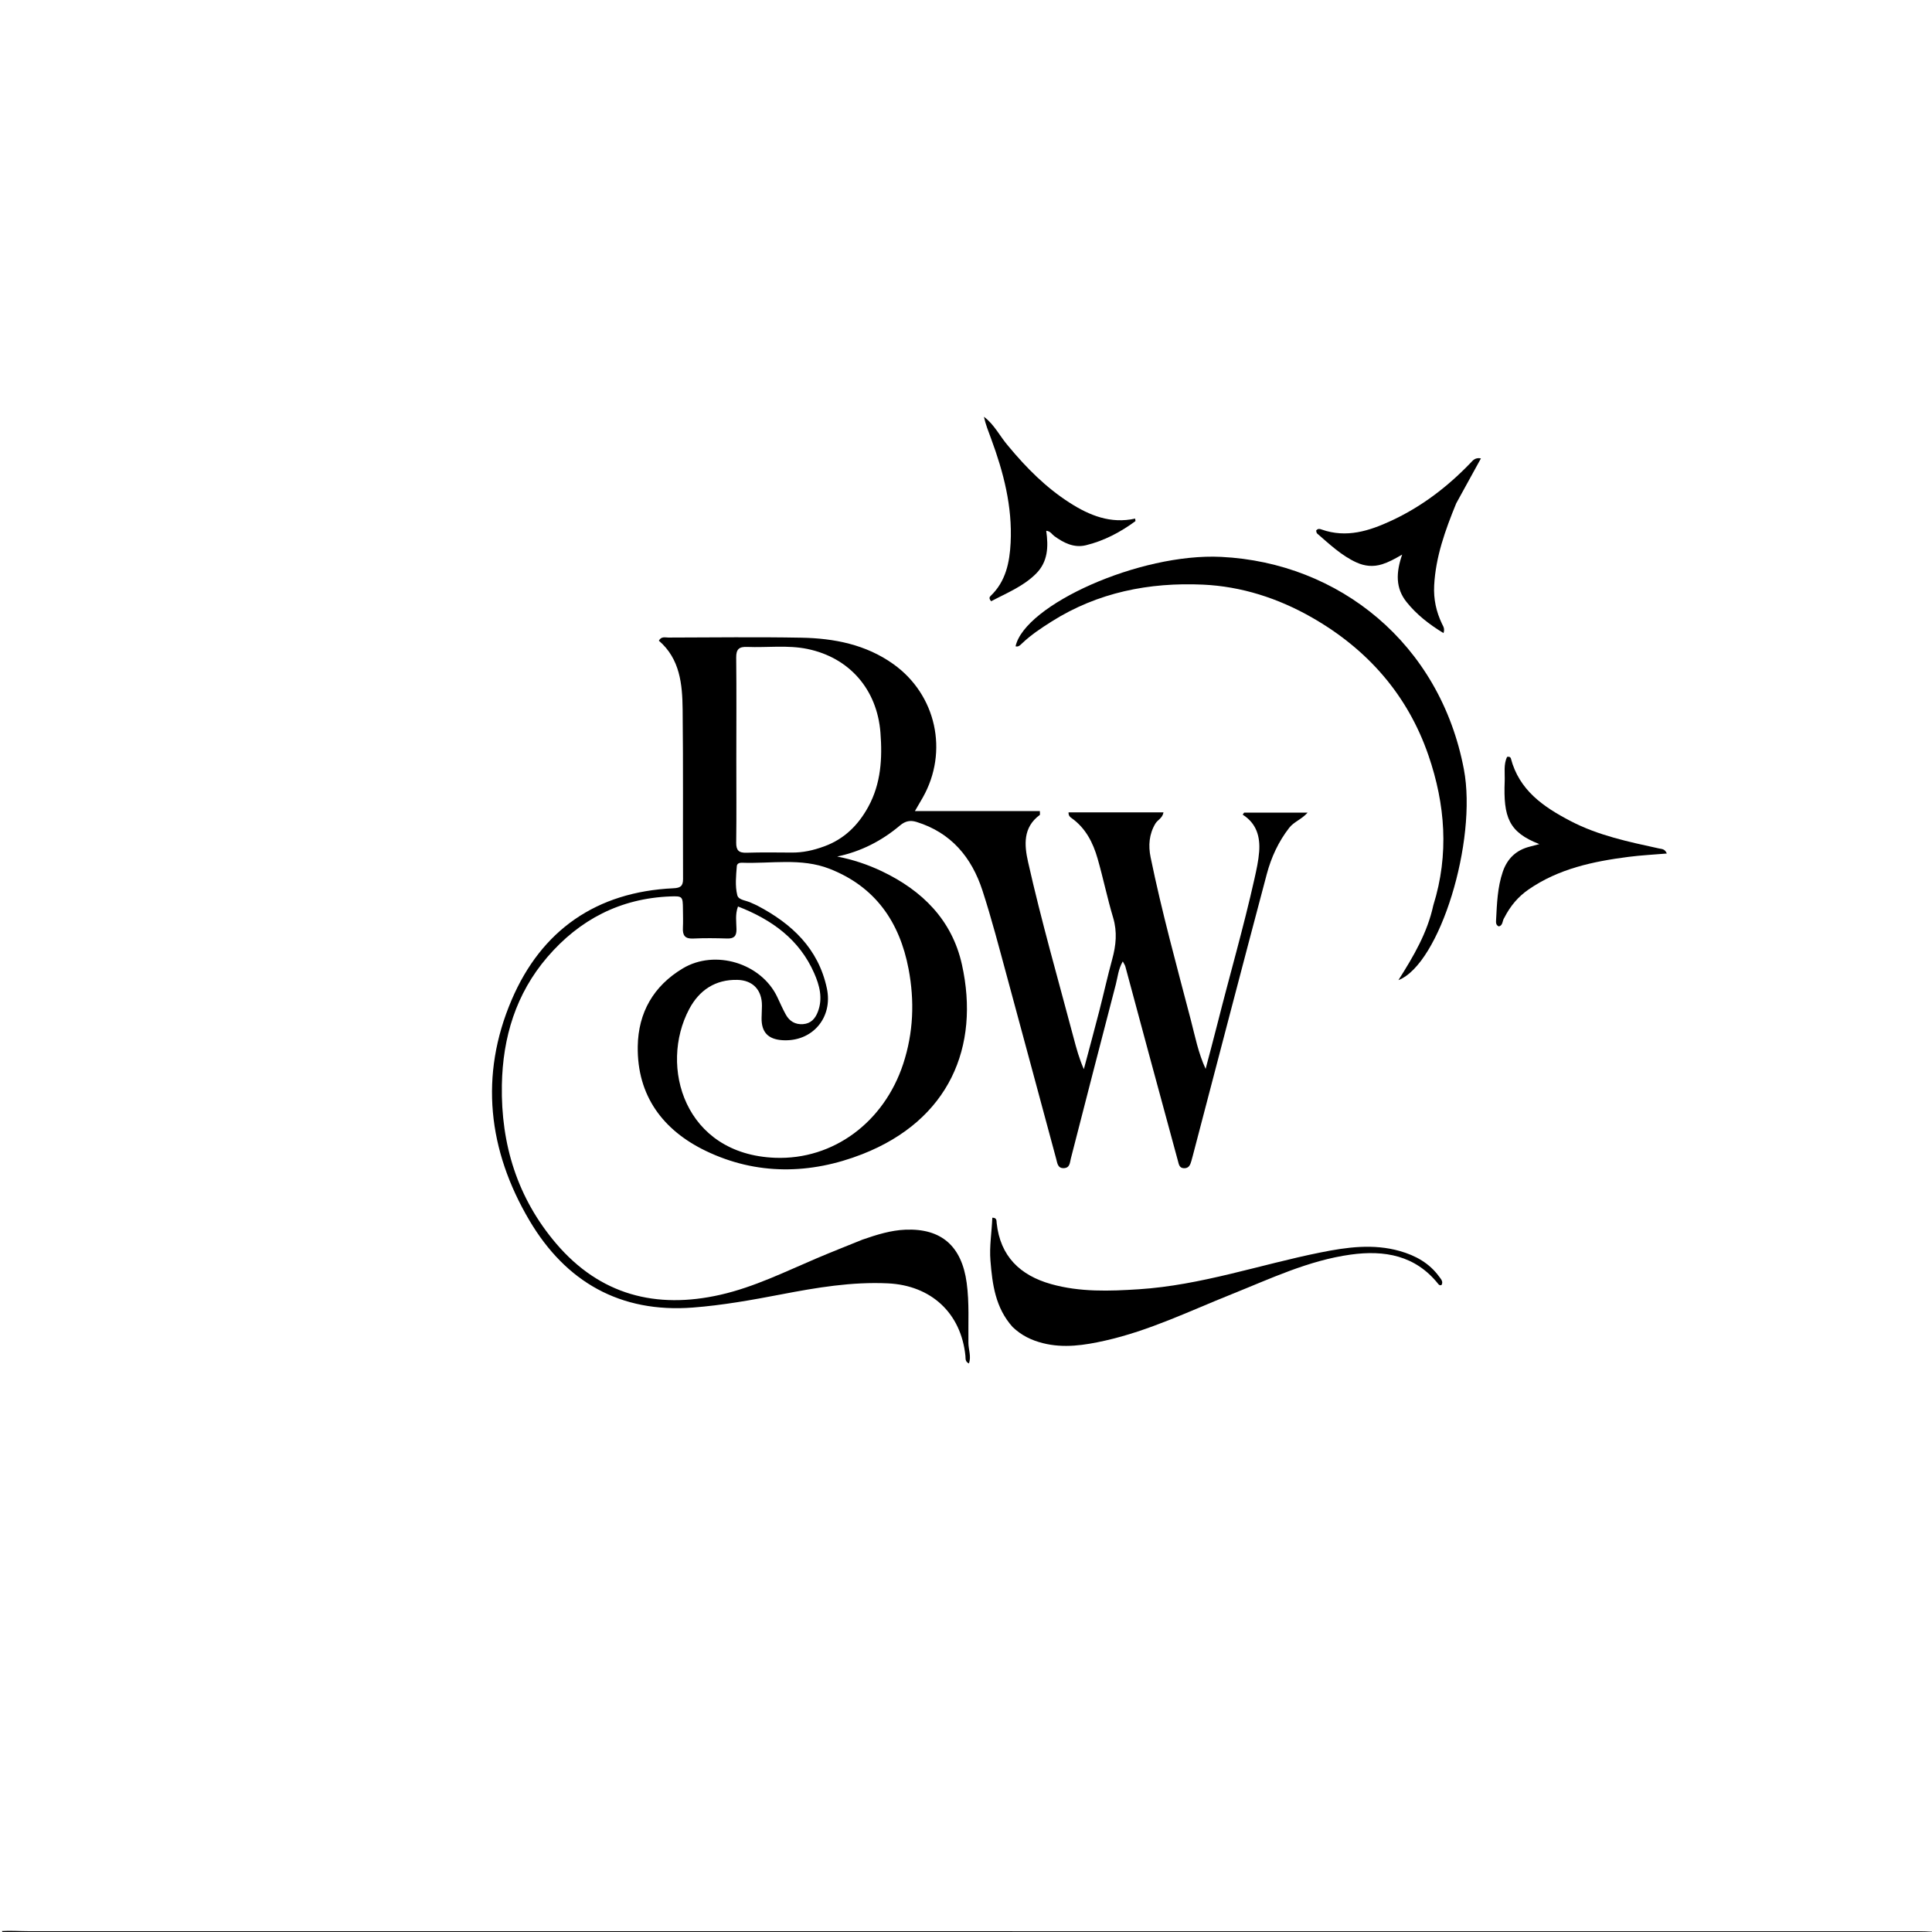
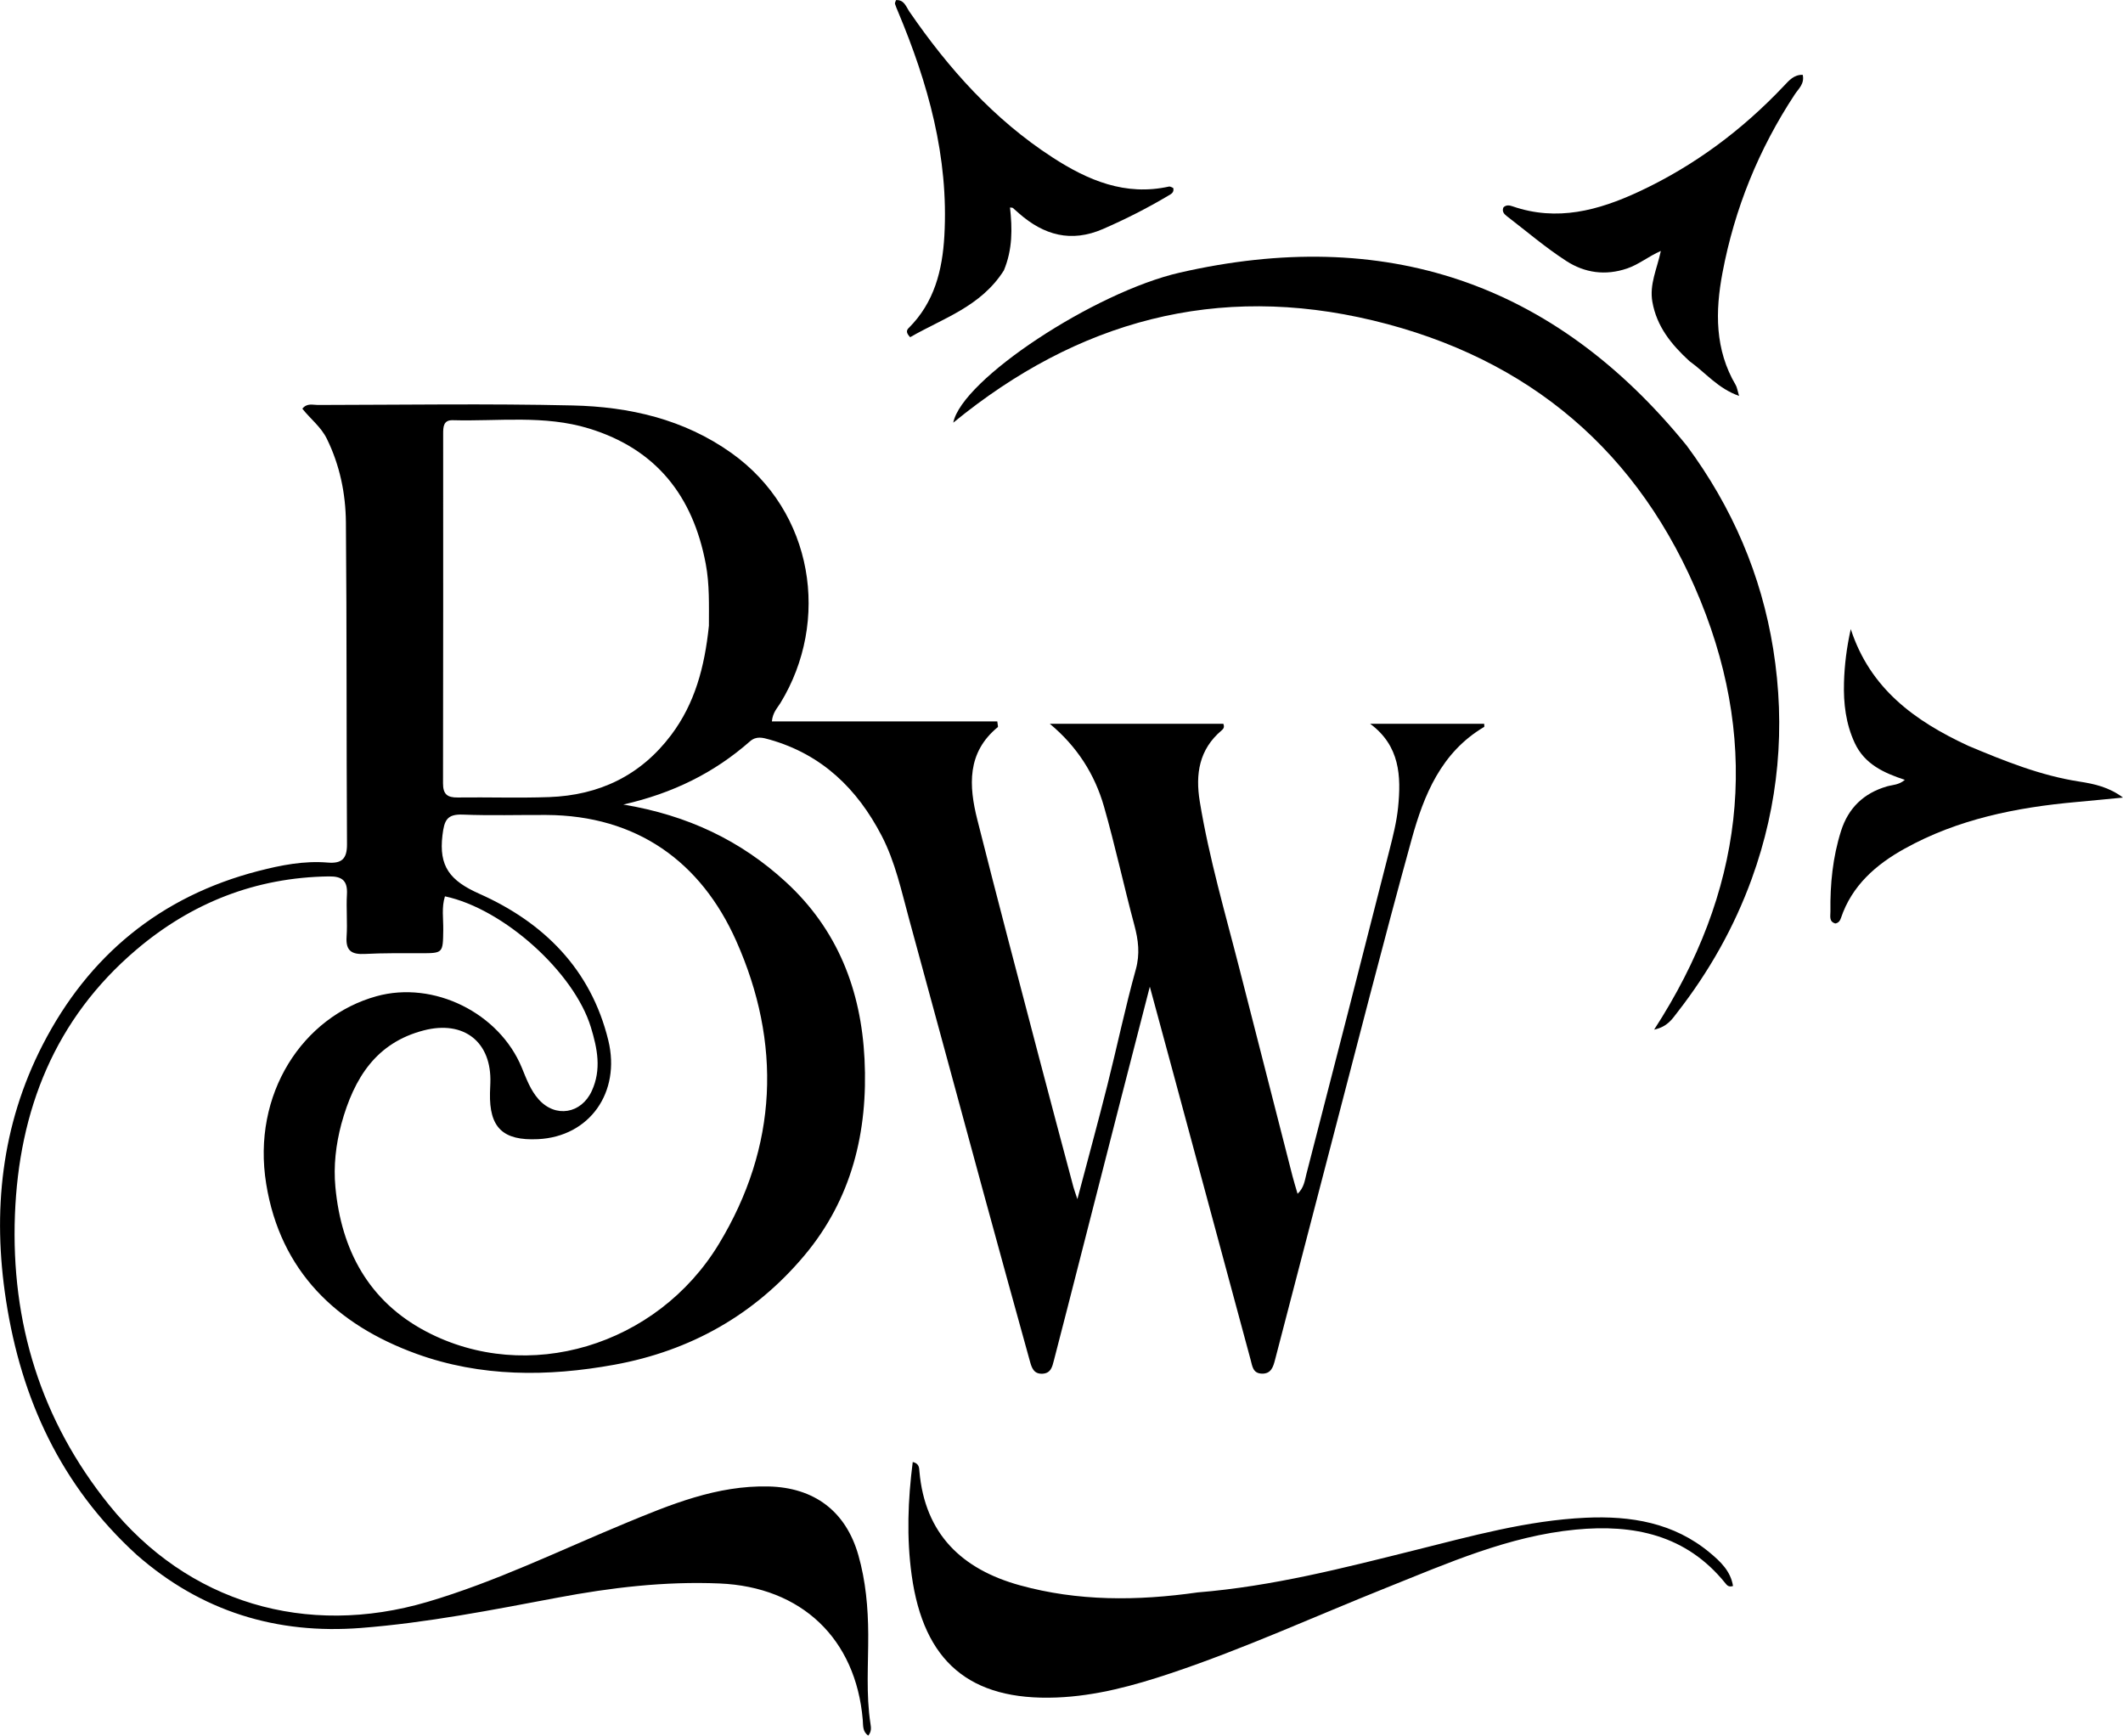
- <svg xmlns="http://www.w3.org/2000/svg" version="1.1" id="Layer_1" x="0px" y="0px" width="100%" viewBox="0 0 1024 1024" enable-background="new 0 0 1024 1024" xml:space="preserve">
-   <path fill="#000000" opacity="1" stroke="none" d=" M1,1023.5   C5.643,1023.203 10.287,1023.583 14.93,1023.583   C348.985,1023.614 683.039,1023.614 1017.094,1023.624   C1019.424,1023.624 1021.755,1023.719 1024.543,1023.885   C1024.782,1024.308 1025.506,1025.043 1024.5,1025.01   C1023.168,1024.968 1021.833,1025 1020.5,1025   C682.167,1025 343.833,1025.002 5.5,1024.938   C4.037,1024.938 2.109,1026.092 1,1023.5  z" />
-   <path fill="#000000" opacity="1" stroke="none" d=" M457.163,657.018   C464.784,654.375 472.133,652.09 479.835,651.765   C499.023,650.953 509.737,660.562 512.359,679.911   C513.802,690.556 513.13,701.194 513.278,711.833   C513.327,715.357 514.858,718.917 513.574,722.661   C511.429,721.708 511.837,720.025 511.696,718.643   C509.382,695.884 493.457,681.282 470.591,680.201   C451.432,679.295 432.781,682.457 414.147,686.032   C398.609,689.013 383.007,691.819 367.262,693.028   C328.806,695.982 299.895,679.487 280.625,646.9   C258.646,609.731 254.067,569.971 271.176,529.962   C286.981,493.006 316.111,472.686 356.963,470.797   C360.507,470.633 362.043,469.727 362.028,465.95   C361.91,435.954 362.149,405.955 361.81,375.963   C361.658,362.578 360.398,349.215 349.208,339.571   C350.545,337.15 352.592,337.919 354.254,337.915   C377.751,337.863 401.255,337.553 424.744,337.99   C442.1,338.313 458.911,341.586 473.47,351.961   C496.233,368.184 502.851,398.32 489.127,422.645   C487.995,424.652 486.815,426.631 484.916,429.898   C507.677,429.898 529.43,429.898 551.148,429.898   C551.148,431.318 551.28,431.816 551.129,431.927   C542.116,438.526 542.877,447.878 544.909,456.912   C551.953,488.238 560.833,519.102 569.052,550.133   C570.518,555.668 572.015,561.196 574.461,566.68   C577.179,556.456 579.959,546.248 582.597,536.003   C584.962,526.82 586.997,517.549 589.501,508.405   C591.518,501.045 592.24,493.916 589.983,486.375   C586.887,476.03 584.719,465.41 581.738,455.027   C579.315,446.587 575.408,438.893 567.942,433.587   C567.147,433.022 566.301,432.398 566.349,430.58   C583.053,430.58 599.772,430.58 616.667,430.58   C616.137,433.672 613.561,434.535 612.38,436.512   C609.014,442.148 608.576,448.207 609.846,454.386   C615.813,483.409 623.681,511.966 631.162,540.617   C633.414,549.243 635.078,558.035 639.004,566.533   C641.101,558.538 643.263,550.56 645.282,542.545   C651.745,516.898 659.15,491.49 664.911,465.665   C665.96,460.964 667.018,456.206 667.379,451.422   C667.969,443.608 666.098,436.512 658.648,431.774   C658.907,431.414 659.167,431.055 659.427,430.696   C670.373,430.696 681.319,430.696 693.077,430.696   C689.858,434.334 685.825,435.524 683.33,438.73   C677.593,446.104 673.769,454.445 671.414,463.309   C658.214,513.002 645.262,562.76 632.224,612.495   C631.97,613.461 631.709,614.425 631.436,615.386   C630.865,617.391 630.143,619.256 627.547,619.184   C625.057,619.116 624.818,617.113 624.344,615.37   C619.148,596.263 613.954,577.155 608.788,558.04   C604.664,542.781 600.586,527.509 596.456,512.252   C596.254,511.505 595.752,510.839 595.098,509.571   C592.709,513.678 592.421,517.858 591.408,521.73   C583.368,552.468 575.506,583.253 567.578,614.02   C567.018,616.196 567.127,618.983 563.891,619.142   C560.593,619.304 560.406,616.455 559.832,614.339   C551.088,582.067 542.471,549.761 533.693,517.499   C529.547,502.258 525.594,486.939 520.702,471.933   C514.992,454.417 504.112,441.314 485.782,435.646   C482.486,434.627 479.834,435.142 477.063,437.479   C467.366,445.659 456.352,451.334 443.711,453.977   C452.01,455.577 459.932,458.221 467.476,461.818   C488.874,472.022 504.613,487.664 509.845,511.253   C519.492,554.752 503.098,593.668 457.083,611.71   C429.551,622.505 401.023,623.005 373.999,609.959   C351.443,599.07 337.61,580.798 338.02,554.577   C338.299,536.711 346.334,522.589 361.924,513.258   C378.99,503.043 403.41,510.47 411.945,528.383   C413.449,531.54 414.836,534.765 416.532,537.817   C418.466,541.297 421.531,543.111 425.617,542.816   C429.826,542.511 432.116,539.877 433.514,536.179   C436.203,529.07 434.375,522.272 431.547,515.825   C423.687,497.905 409.156,487.469 391.152,480.45   C389.574,484.671 390.307,488.664 390.35,492.53   C390.392,496.241 388.971,497.546 385.332,497.427   C379.339,497.232 373.325,497.164 367.339,497.448   C363.009,497.654 361.757,495.712 361.953,491.803   C362.119,488.478 361.995,485.138 361.968,481.806   C361.914,475.15 361.749,474.876 355.291,475.125   C328.789,476.146 307.142,487.418 290.093,507.291   C273.457,526.683 266.451,549.805 266,575.091   C265.439,606.597 274.271,635.075 294.827,659.166   C317.991,686.313 347.716,694.031 381.917,686.231   C399.728,682.169 416.066,674.075 432.757,666.97   C440.72,663.581 448.779,660.422 457.163,657.018  M398.628,478.731   C399.538,479.143 400.471,479.511 401.355,479.974   C419.646,489.561 433.752,502.69 438.26,523.853   C441.581,539.44 430.461,552.345 414.655,551.326   C407.089,550.838 403.544,547.062 403.653,539.568   C403.684,537.404 403.83,535.24 403.846,533.076   C403.907,524.753 399.064,519.533 390.78,519.355   C379.085,519.104 370.602,524.847 365.31,534.795   C349.156,565.165 362.762,611.853 410.868,613.655   C441.738,614.811 468.595,594.714 478.724,563.858   C484.154,547.314 484.782,530.528 481.561,513.566   C476.83,488.652 463.907,469.946 439.68,460.479   C424.602,454.588 408.707,457.851 393.163,457.265   C391.929,457.218 390.638,457.692 390.531,459.06   C390.126,464.203 389.537,469.487 390.773,474.455   C391.465,477.238 395.497,477.079 398.628,478.731  M436.976,448.547   C447.506,444.68 454.884,437.343 460.195,427.646   C466.971,415.275 467.711,401.876 466.654,388.301   C464.871,365.402 450.211,348.533 427.897,343.95   C417.402,341.795 406.625,343.32 395.988,342.878   C391.695,342.7 390.15,344.118 390.2,348.568   C390.404,366.558 390.268,384.552 390.266,402.544   C390.264,417.205 390.397,431.867 390.203,446.525   C390.147,450.68 391.539,452.092 395.656,451.963   C403.645,451.714 411.648,451.819 419.644,451.88   C425.388,451.923 430.886,450.793 436.976,448.547  z" />
-   <path fill="#000000" opacity="1" stroke="none" d=" M759.689,479.825   C768.155,452.781 765.976,426.17 757.129,400.418   C746.119,368.37 724.846,344.143 695.36,327.295   C677.424,317.046 657.936,310.779 637.514,309.862   C609.151,308.589 581.847,313.933 557.313,329.456   C551.822,332.93 546.419,336.51 541.693,341.021   C540.776,341.896 539.839,343.003 538.268,342.56   C543.092,320.656 603.938,293.045 647.212,295.158   C709.696,298.207 763.235,341.018 775.887,407.739   C783.068,445.607 763.129,510.955 741.19,519.494   C749.376,506.583 756.548,494.311 759.689,479.825  z" />
-   <path fill="#000000" opacity="1" stroke="none" d=" M536.68,703.317   C527.543,693.11 525.979,680.721 524.957,668.206   C524.333,660.579 525.656,653.027 525.951,645.413   C528.415,645.381 528.129,647.039 528.253,648.205   C530.138,665.878 540.689,675.965 557.062,680.581   C572.352,684.891 588.003,684.347 603.672,683.331   C636.636,681.196 667.798,670.287 699.873,663.836   C713.772,661.041 727.811,659.08 741.889,663.066   C750.274,665.44 757.603,669.487 762.823,676.69   C763.722,677.931 765.09,679.275 764.036,681.087   C763.172,681.449 762.675,680.997 762.26,680.477   C750.15,665.32 733.764,662.496 715.902,664.961   C693.554,668.044 673.332,677.742 652.649,686.018   C630.585,694.848 609.099,705.32 585.725,710.56   C574.803,713.008 563.818,714.72 552.632,711.872   C546.694,710.359 541.384,707.823 536.68,703.317  z" />
-   <path fill="#000000" opacity="1" stroke="none" d=" M797.362,486.338   C796.154,488.032 796.696,490.439 794.444,491.025   C792.775,490.361 792.885,488.914 792.953,487.63   C793.412,479.001 793.67,470.339 796.511,462.039   C798.903,455.049 803.609,450.551 810.815,448.736   C812.341,448.352 813.857,447.932 815.893,447.392   C799.652,441.113 796.776,433.132 797.52,414.054   C797.688,409.739 796.842,405.155 798.801,401.143   C799.955,400.944 800.606,401.28 800.778,401.938   C805.192,418.836 817.974,427.626 832.361,435.14   C847.173,442.876 863.26,446.189 879.331,449.707   C880.72,450.011 882.403,449.843 883.456,452.384   C876.502,452.975 869.781,453.302 863.128,454.159   C844.389,456.572 826.092,460.429 810.136,471.47   C804.66,475.259 800.541,480.138 797.362,486.338  z" />
-   <path fill="#000000" opacity="1" stroke="none" d=" M771.812,266.812   C765.986,281.061 760.926,295.116 760.138,310.351   C759.766,317.53 761.212,324.219 764.294,330.646   C764.911,331.933 765.898,333.21 765.08,335.548   C757.565,330.975 750.875,325.81 745.483,319.055   C739.643,311.739 739.859,303.515 743.178,293.932   C738.929,296.416 735.893,298.016 732.567,299.067   C727.823,300.566 723.292,300.086 718.958,298.111   C710.972,294.47 704.68,288.425 698.125,282.788   C697.724,282.442 697.719,281.636 697.582,281.208   C698.591,279.945 699.629,280.351 700.52,280.664   C713.688,285.286 725.747,281.423 737.608,275.9   C753.503,268.499 767.167,258.059 779.284,245.479   C780.59,244.122 781.82,242.339 784.925,242.96   C780.52,250.974 776.258,258.729 771.812,266.812  z" />
-   <path fill="#000000" opacity="1" stroke="none" d=" M534.488,236.509   C544.111,248.121 554.443,258.451 566.914,266.454   C577.521,273.261 588.726,277.737 601.652,274.866   C601.729,275.643 601.899,276.139 601.771,276.233   C593.809,282.098 585.138,286.669 575.531,289   C569.28,290.517 563.798,287.778 558.791,284.123   C557.505,283.184 556.718,281.489 554.521,281.326   C555.719,289.733 555.481,297.767 549.024,304.158   C542.182,310.93 533.406,314.365 525.34,318.67   C524.014,317.181 524.452,316.425 525.052,315.85   C533.117,308.13 535.138,298.076 535.659,287.601   C536.611,268.459 531.891,250.32 525.322,232.561   C523.916,228.763 522.401,225.005 521.494,220.891   C527.063,224.991 529.909,231.248 534.488,236.509  z" />
+ <svg xmlns="http://www.w3.org/2000/svg" version="1.1" id="Layer_1" x="0px" y="0px" enable-background="new 0 0 736 752" xml:space="preserve" viewBox="70.75 87.8 649.63 531.02">
+   <path fill="#000000" opacity="1" stroke="none" d=" M112.544,563.474   C89.394,542.33 77.275,515.956 72.598,485.691   C68.387,458.445 71.144,432.105 83.8,407.483   C97.838,380.172 119.83,362.037 149.801,354.285   C156.696,352.501 163.797,351.103 171.031,351.706   C175.261,352.059 176.957,350.614 176.93,346.11   C176.732,313.28 176.89,280.448 176.596,247.619   C176.518,238.789 174.728,230.111 170.753,222.027   C168.964,218.389 165.722,215.958 163.269,212.847   C164.687,211.047 166.483,211.708 168.011,211.705   C194.009,211.666 220.018,211.255 246.003,211.851   C263.318,212.247 280,216.035 294.544,226.384   C319.784,244.344 324.858,277.875 309.545,302.908   C308.608,304.44 307.197,305.757 306.945,308.524   C330.017,308.524 353.008,308.524 375.913,308.524   C376.035,309.653 376.216,310.148 376.082,310.258   C366.562,318.062 367.205,328.267 369.807,338.593   C375.896,362.765 382.287,386.862 388.598,410.978   C392.09,424.324 395.666,437.648 399.214,450.98   C399.417,451.744 399.704,452.487 400.427,454.681   C403.736,442.144 406.782,431.002 409.602,419.803   C412.567,408.032 415.042,396.131 418.292,384.442   C419.628,379.638 419.079,375.411 417.852,370.828   C414.624,358.781 411.996,346.567 408.57,334.58   C405.734,324.661 400.315,316.171 391.977,309.238   C409.718,309.238 427.46,309.238 445.076,309.238   C445.545,310.307 445.051,310.85 444.572,311.254   C437.667,317.079 436.501,324.648 437.875,333.017   C440.736,350.448 445.722,367.375 450.078,384.451   C455.456,405.538 460.86,426.619 466.265,447.7   C466.675,449.3 467.177,450.876 467.804,453.045   C469.791,451.179 469.998,448.956 470.485,447.076   C479.019,414.071 487.479,381.048 495.888,348.011   C496.993,343.669 498.113,339.271 498.56,334.832   C499.519,325.286 499.143,316.005 490.021,309.251   C501.634,309.251 513.246,309.251 524.898,309.251   C524.898,309.613 525.018,310.131 524.881,310.212   C511.771,317.963 506.454,331.007 502.716,344.55   C493.91,376.457 485.76,408.546 477.381,440.571   C471.867,461.646 466.432,482.741 460.914,503.814   C460.37,505.893 459.769,508.171 456.85,508.07   C454.128,507.976 453.965,505.801 453.445,503.872   C445.568,474.651 437.677,445.435 429.785,416.219   C427.53,407.87 425.262,399.525 422.592,389.677   C419.303,402.444 416.358,413.825 413.439,425.213   C408.073,446.153 402.724,467.097 397.364,488.038   C396.003,493.354 394.629,498.667 393.252,503.978   C392.746,505.933 392.336,507.991 389.691,508.097   C387.009,508.206 386.416,506.148 385.883,504.226   C381.129,487.076 376.39,469.923 371.709,452.754   C364.098,424.843 356.567,396.91 348.933,369.005   C346.567,360.358 344.712,351.538 340.521,343.477   C333.041,329.091 322.239,318.632 306.303,314.092   C304.147,313.478 302.179,312.91 300.224,314.63   C289.317,324.225 276.679,330.499 261.487,333.953   C281.111,337.22 297.369,344.936 311.197,357.631   C327.062,372.196 334.24,390.714 335.292,411.805   C336.399,434.013 331.399,454.643 316.869,471.944   C301.663,490.049 282.038,501.101 258.746,505.345   C238.297,509.071 217.808,509.135 198.126,501.986   C173.673,493.104 156.545,476.712 152.213,450.06   C147.723,422.433 163.454,398.824 185.964,392.597   C203.492,387.748 223.542,397.719 230.433,414.489   C231.828,417.884 233.082,421.352 235.567,424.145   C240.707,429.918 248.618,428.571 251.828,421.587   C254.861,414.987 253.528,408.571 251.565,402.114   C246.463,385.327 224.881,365.852 206.904,362.038   C205.825,365.407 206.432,368.892 206.385,372.296   C206.285,379.469 206.351,379.437 199.429,379.445   C193.765,379.45 188.091,379.368 182.439,379.664   C178.48,379.872 176.5,378.817 176.802,374.429   C177.099,370.116 176.663,365.756 176.912,361.437   C177.151,357.287 175.476,355.884 171.404,355.941   C148.982,356.252 129.338,364.022 112.421,378.405   C87.519,399.576 76.538,427.46 75.32,459.46   C74.065,492.452 83.295,522.38 104.086,548.199   C128.266,578.227 164.481,588.827 201.538,577.909   C222.396,571.764 241.844,562.242 261.819,553.959   C275.965,548.093 290.121,542.221 305.941,542.59   C319.851,542.915 329.57,550.109 333.414,563.634   C335.656,571.522 336.382,579.617 336.425,587.815   C336.472,596.963 335.708,606.137 337.12,615.258   C337.291,616.358 337.453,617.595 336.442,618.805   C334.639,617.62 334.895,615.694 334.755,614.032   C332.652,589.105 315.964,573.316 290.914,572.269   C274.163,571.569 257.704,573.528 241.294,576.62   C221.364,580.375 201.42,584.309 181.188,585.881   C155.502,587.876 132.416,580.922 112.544,563.474  M175.202,431.685   C173.523,438.021 172.769,444.485 173.379,450.993   C175.188,470.314 183.588,485.902 201.054,495.131   C232.131,511.551 271.781,499.609 290.687,468.459   C308.85,438.532 309.926,406.86 296.026,375.665   C285.268,351.522 265.684,337.266 237.886,337.142   C229.386,337.104 220.877,337.369 212.39,337.031   C207.458,336.835 206.687,338.828 206.139,343.367   C204.993,352.874 208.414,357.245 217.423,361.252   C236.996,369.956 251.561,384.248 256.886,406.094   C260.768,422.021 251.152,435.576 235.364,436.332   C224.625,436.847 220.44,432.809 220.683,422.162   C220.706,421.162 220.756,420.163 220.793,419.164   C221.259,406.599 212.704,399.857 200.399,403.059   C185.927,406.826 179.106,417.472 175.202,431.685  M287.671,279.247   C287.667,272.927 287.891,266.613 286.708,260.332   C282.8,239.583 271.59,225.214 250.97,218.898   C237.276,214.704 223.212,216.75 209.293,216.362   C206.393,216.281 206.355,218.461 206.355,220.553   C206.358,256.2 206.388,291.846 206.314,327.492   C206.307,330.821 207.653,331.837 210.788,331.796   C220.114,331.675 229.453,332.006 238.769,331.672   C254.075,331.122 266.771,325.112 276.125,312.675   C283.37,303.043 286.363,291.915 287.671,279.247  z" />
+   <path fill="#000000" opacity="1" stroke="none" d=" M586.888,224.156   C600.823,242.977 609.71,263.685 613.345,286.369   C617.173,310.261 615.069,333.844 606.769,356.698   C601.391,371.507 593.714,385.078 584.038,397.507   C582.443,399.556 581.037,401.92 576.91,402.822   C604.052,360.962 609.594,317.089 591.102,271.601   C572.628,226.159 538.728,197.333 490.907,185.851   C443.203,174.398 400.594,185.862 362.445,217.116   C365.061,203.887 405.71,177.168 431.756,171.21   C494.159,156.938 546.061,173.876 586.888,224.156  z" />
+   <path fill="#000000" opacity="1" stroke="none" d=" M437.226,575.007   C460.155,573.138 481.883,567.529 503.653,562.097   C520.901,557.794 538.08,552.986 555.973,552.158   C569.764,551.52 582.917,553.661 593.953,562.853   C597.185,565.544 600.332,568.487 601.045,573.043   C599.682,573.489 599.167,572.772 598.672,572.159   C586.739,557.394 570.672,554.074 552.894,555.789   C532.376,557.768 513.755,566.067 494.928,573.594   C472.999,582.362 451.499,592.214 429.068,599.719   C417.681,603.529 406.096,606.693 394.063,607.16   C367.444,608.193 353.374,596.128 349.723,569.762   C348.122,558.201 348.567,546.709 350.045,535.099   C352.049,535.581 351.995,536.891 352.091,537.99   C353.775,557.148 365.089,567.927 382.797,572.821   C400.575,577.736 418.638,577.644 437.226,575.007  z" />
+   <path fill="#000000" opacity="1" stroke="none" d=" M587.721,198.297   C582.098,193.135 577.716,187.684 576.374,180.178   C575.413,174.801 577.781,170.123 578.962,164.581   C575.147,166.241 572.264,168.701 568.682,169.927   C561.969,172.223 555.642,171.276 550.033,167.651   C543.628,163.511 537.786,158.498 531.718,153.84   C530.899,153.211 530.311,152.398 530.797,151.253   C531.647,150.407 532.668,150.606 533.601,150.929   C547.189,155.635 559.881,152.185 572.199,146.455   C589.117,138.585 603.834,127.614 616.644,114.058   C618.173,112.44 619.681,110.615 622.379,110.692   C622.977,113.455 621.088,114.949 619.975,116.637   C608.94,133.378 601.533,151.589 597.82,171.273   C595.587,183.108 595.476,194.762 601.878,205.621   C602.276,206.296 602.366,207.152 602.905,208.932   C596.401,206.65 592.687,201.846 587.721,198.297  z" />
+   <path fill="#000000" opacity="1" stroke="none" d=" M377.925,170.542   C370.888,181.651 359.219,185.183 349.26,190.966   C347.785,189.476 348.251,188.706 348.829,188.131   C356.64,180.361 359.122,170.513 359.72,159.988   C361.092,135.828 354.725,113.247 345.5,91.267   C345.181,90.507 344.844,89.749 344.611,88.962   C344.535,88.706 344.765,88.36 344.922,87.83   C347.444,87.668 348.018,89.894 349.04,91.381   C361.012,108.799 374.889,124.34 392.778,135.939   C403.645,142.986 415.074,147.842 428.467,144.876   C428.862,144.788 429.359,145.169 429.757,145.313   C430.099,146.729 429.079,147.17 428.251,147.661   C421.813,151.486 415.161,154.861 408.28,157.855   C398.494,162.114 390.157,159.76 382.526,153.053   C381.904,152.506 381.295,151.945 380.661,151.413   C380.559,151.327 380.358,151.36 379.808,151.281   C380.526,157.74 380.609,164.115 377.925,170.542  z" />
+   <path fill="#000000" opacity="1" stroke="none" d=" M673.015,315.977   C684.255,320.702 695.204,325.1 706.991,326.921   C711.558,327.627 716.073,328.597 720.371,331.821   C715.617,332.276 710.865,332.754 706.109,333.181   C687.743,334.833 669.85,338.408 653.552,347.455   C644.829,352.297 637.431,358.7 634.083,368.651   C633.814,369.45 633.379,370.161 632.362,370.342   C630.342,369.784 630.874,368.039 630.855,366.671   C630.739,358.309 631.561,350.052 634.099,342.043   C636.33,335.002 641.032,330.47 648.153,328.4   C649.865,327.902 651.805,327.995 653.622,326.396   C647.137,324.266 641.312,321.581 638.305,315.146   C635.552,309.254 634.824,302.989 635.004,296.635   C635.155,291.28 635.814,285.94 637.078,280.276   C642.99,298.466 656.612,308.373 673.015,315.977  z" />
</svg>
